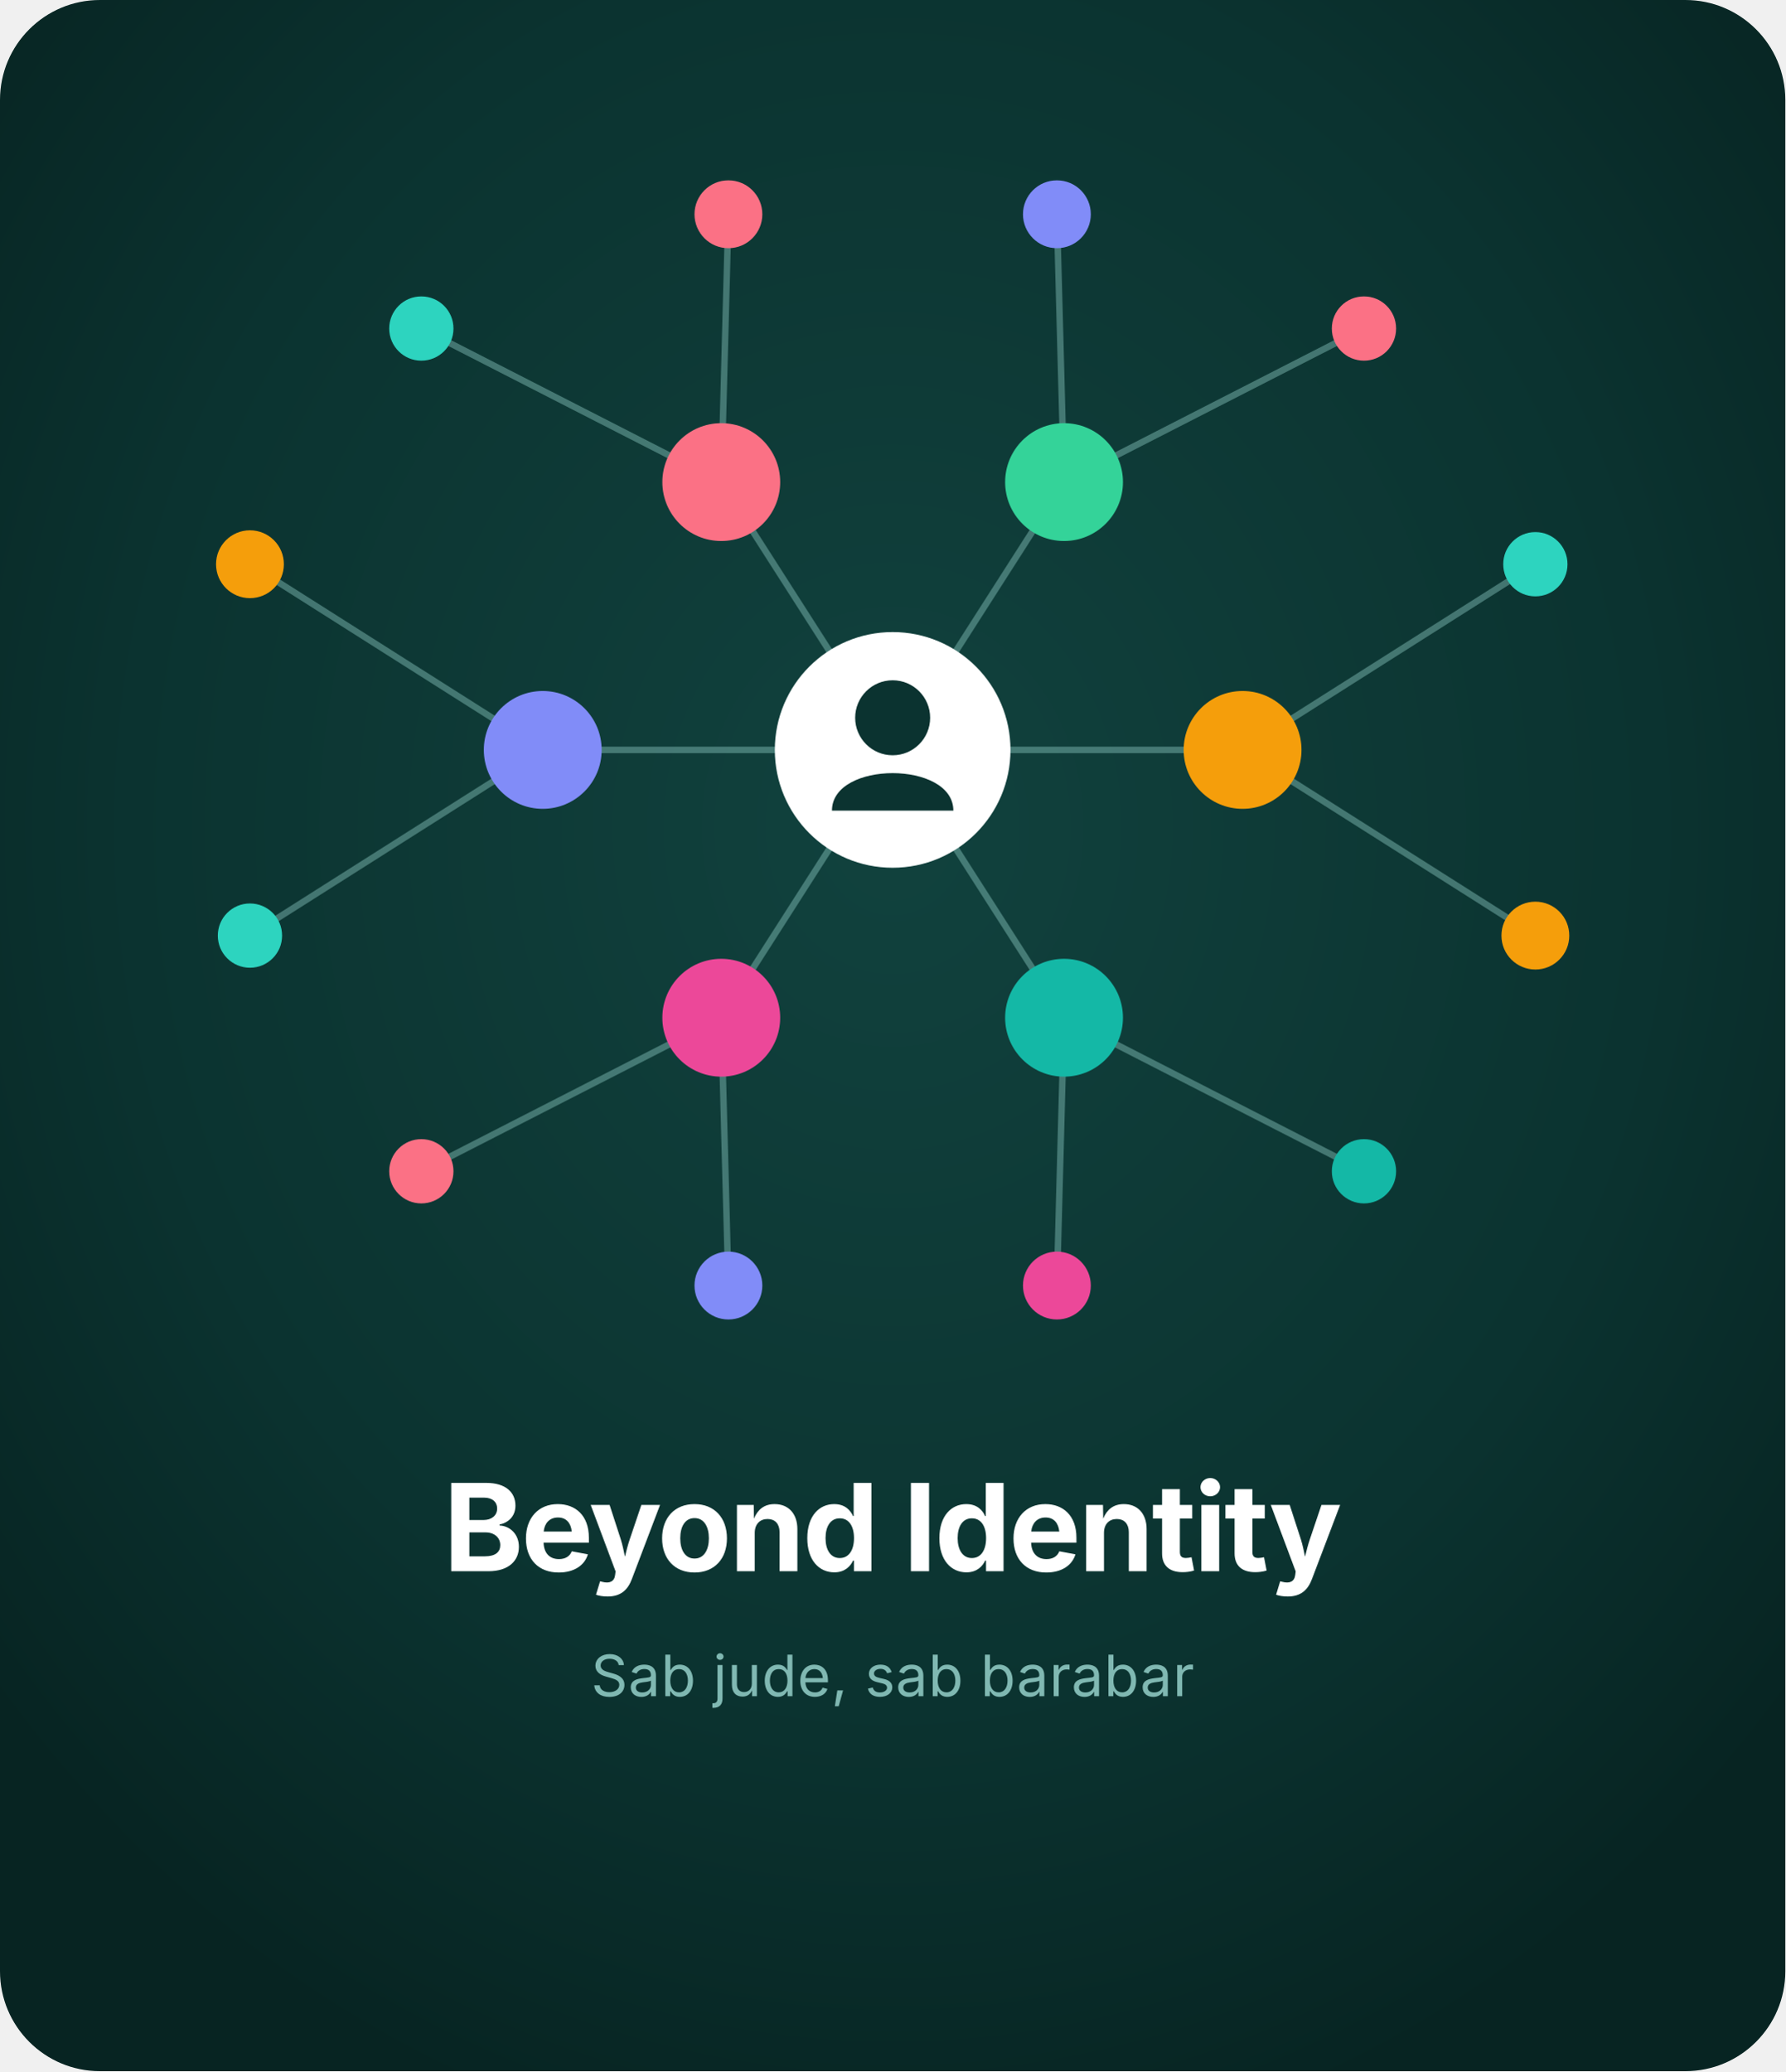
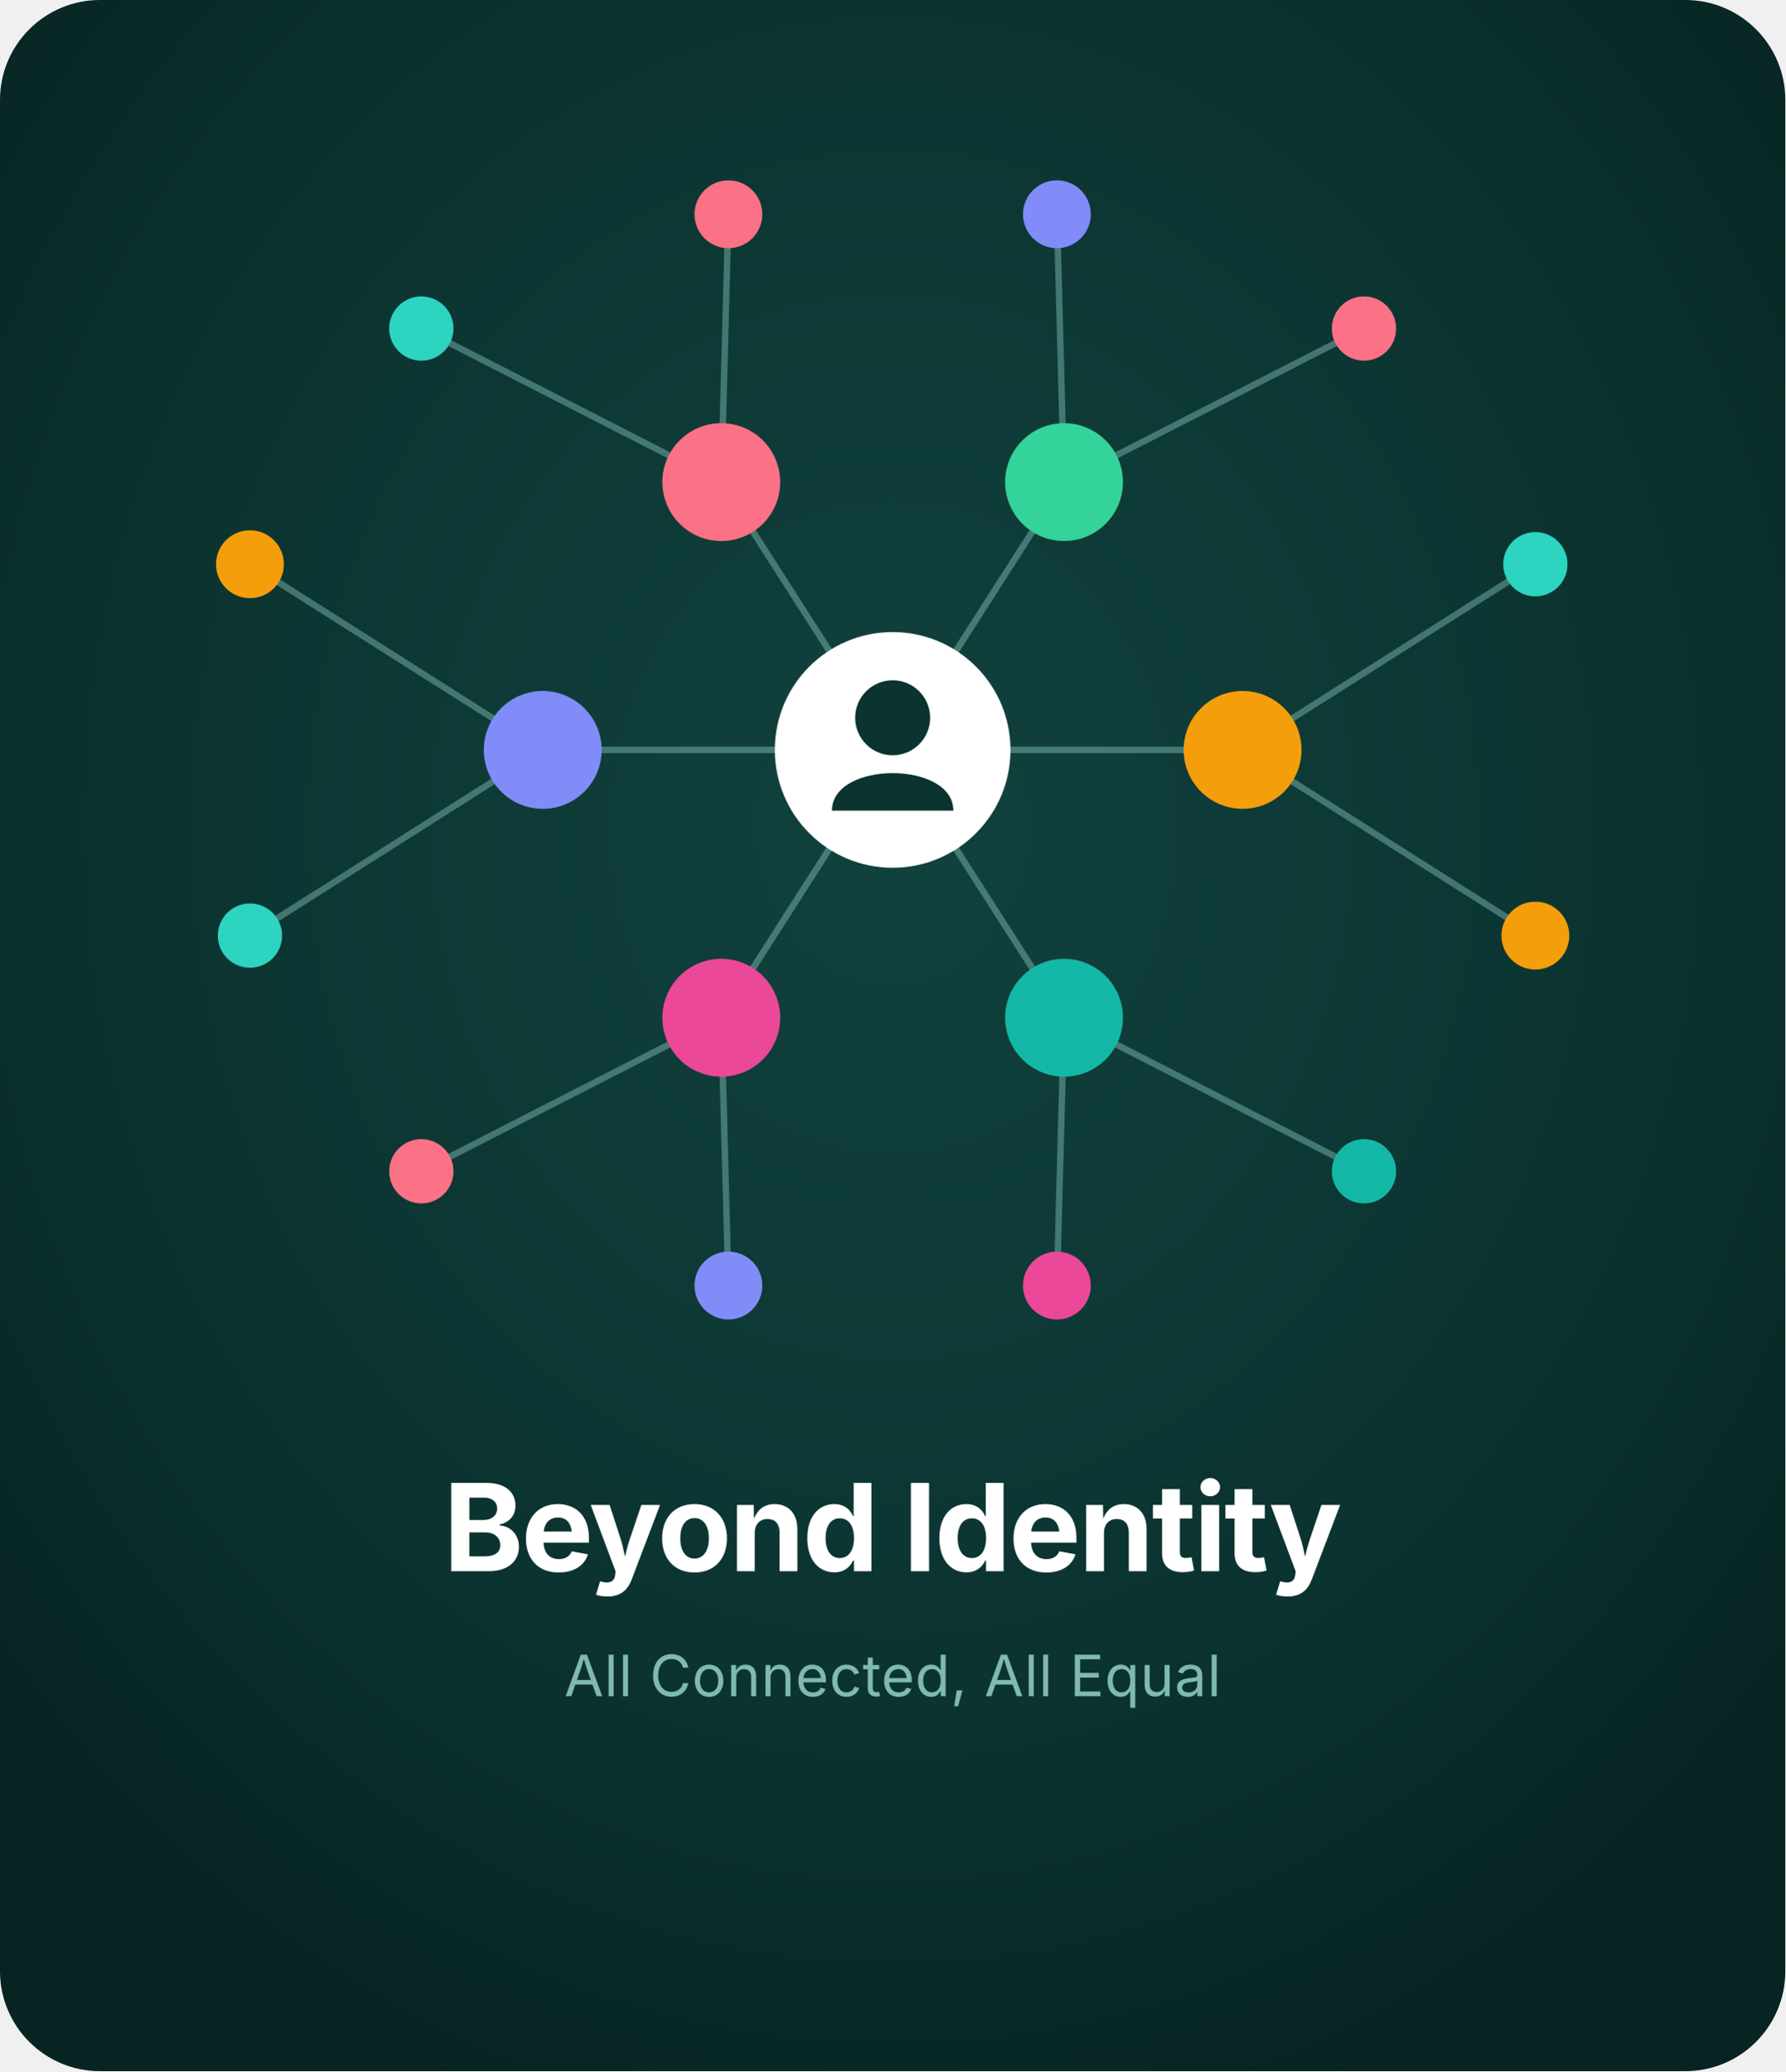
<svg xmlns="http://www.w3.org/2000/svg" viewBox="0 0 500 580" width="100%" height="100%">
  <defs>
    <radialGradient id="network-bg" cx="50%" cy="40%" r="65%">
      <stop offset="0%" stop-color="#11423E" />
      <stop offset="65%" stop-color="#0B3330" />
      <stop offset="100%" stop-color="#072422" />
    </radialGradient>
    <style>
      .net-line { stroke: rgba(144, 205, 197, 0.42); stroke-width: 1.8; stroke-linecap: round; }
      .title { font-family: 'Plus Jakarta Sans', 'Inter', -apple-system, sans-serif; font-weight: 700; font-size: 34px; fill: #FFFFFF; letter-spacing: -0.02em; }
      .tagline { font-family: 'Plus Jakarta Sans', 'Inter', -apple-system, sans-serif; font-weight: 400; font-size: 16px; fill: #80B8B2; letter-spacing: 0.01em; }
    </style>
  </defs>
  <rect width="500" height="580" rx="28" fill="url(#network-bg)" />
  <g class="network-lines">
    <line x1="250" y1="210" x2="202" y2="135" class="net-line" />
    <line x1="250" y1="210" x2="298" y2="135" class="net-line" />
    <line x1="250" y1="210" x2="348" y2="210" class="net-line" />
    <line x1="250" y1="210" x2="298" y2="285" class="net-line" />
    <line x1="250" y1="210" x2="202" y2="285" class="net-line" />
    <line x1="250" y1="210" x2="152" y2="210" class="net-line" />
    <line x1="202" y1="135" x2="204" y2="60" class="net-line" />
    <line x1="202" y1="135" x2="118" y2="92" class="net-line" />
    <line x1="298" y1="135" x2="296" y2="60" class="net-line" />
    <line x1="298" y1="135" x2="382" y2="92" class="net-line" />
    <line x1="348" y1="210" x2="430" y2="158" class="net-line" />
    <line x1="348" y1="210" x2="430" y2="262" class="net-line" />
    <line x1="298" y1="285" x2="382" y2="328" class="net-line" />
    <line x1="298" y1="285" x2="296" y2="360" class="net-line" />
    <line x1="202" y1="285" x2="204" y2="360" class="net-line" />
    <line x1="202" y1="285" x2="118" y2="328" class="net-line" />
    <line x1="152" y1="210" x2="70" y2="262" class="net-line" />
    <line x1="152" y1="210" x2="70" y2="158" class="net-line" />
  </g>
  <g class="outer-nodes">
    <circle cx="204" cy="60" r="9.5" fill="#FB7185" />
    <circle cx="118" cy="92" r="9" fill="#2DD4BF" />
    <circle cx="296" cy="60" r="9.5" fill="#818CF8" />
    <circle cx="382" cy="92" r="9" fill="#FB7185" />
    <circle cx="430" cy="158" r="9" fill="#2DD4BF" />
    <circle cx="430" cy="262" r="9.5" fill="#F59E0B" />
    <circle cx="382" cy="328" r="9" fill="#14B8A6" />
    <circle cx="296" cy="360" r="9.5" fill="#EC4899" />
    <circle cx="204" cy="360" r="9.5" fill="#818CF8" />
    <circle cx="118" cy="328" r="9" fill="#FB7185" />
    <circle cx="70" cy="262" r="9" fill="#2DD4BF" />
    <circle cx="70" cy="158" r="9.5" fill="#F59E0B" />
  </g>
  <g class="inner-nodes">
    <circle cx="202" cy="135" r="16.5" fill="#FB7185" />
    <circle cx="298" cy="135" r="16.5" fill="#34D399" />
    <circle cx="348" cy="210" r="16.5" fill="#F59E0B" />
    <circle cx="298" cy="285" r="16.5" fill="#14B8A6" />
    <circle cx="202" cy="285" r="16.5" fill="#EC4899" />
    <circle cx="152" cy="210" r="16.5" fill="#818CF8" />
  </g>
  <g class="central-hub">
    <circle cx="250" cy="210" r="33" fill="#FFFFFF" />
    <circle cx="250" cy="201" r="10.5" fill="#0B3330" />
    <path d="M 233 227 C 233 213, 267 213, 267 227 Z" fill="#0B3330" />
  </g>
  <text x="250" y="440" text-anchor="middle" class="title">Beyond Identity</text>
-   <text x="250" y="475" text-anchor="middle" class="tagline">Sab jude, sab barabar</text>
+   <text x="250" y="475" text-anchor="middle" class="tagline">All Connected, All Equal</text>
</svg>
